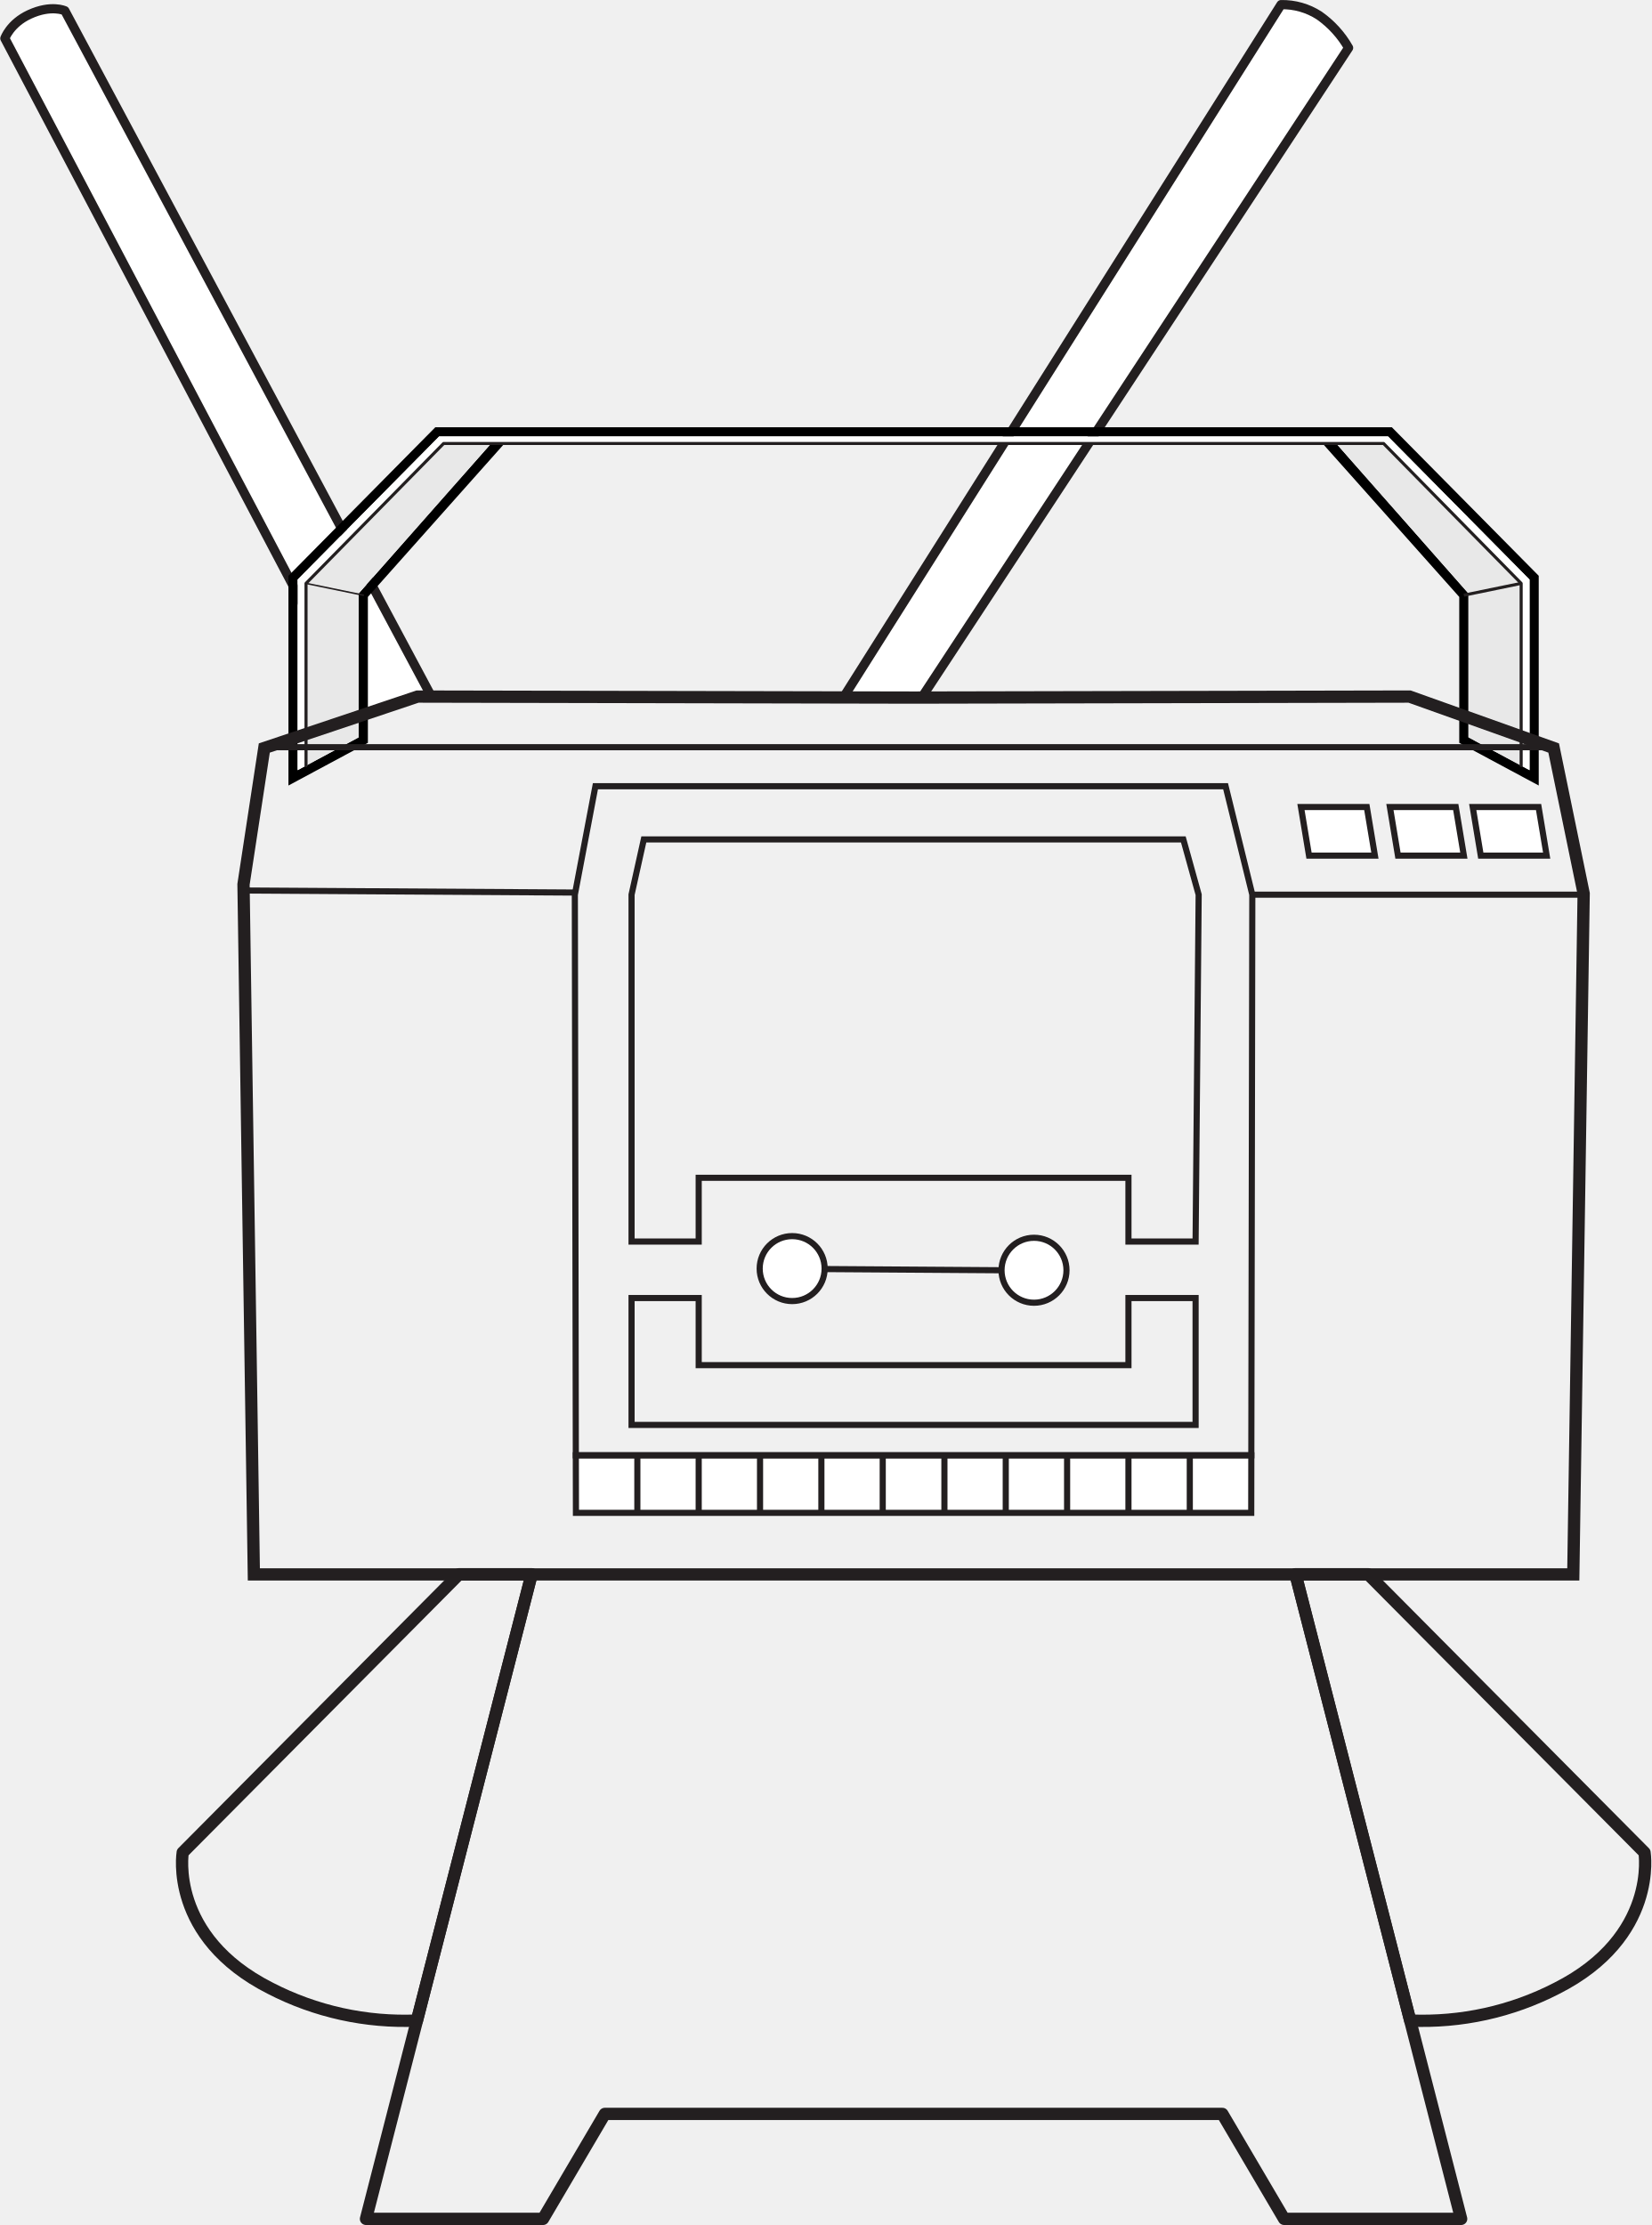
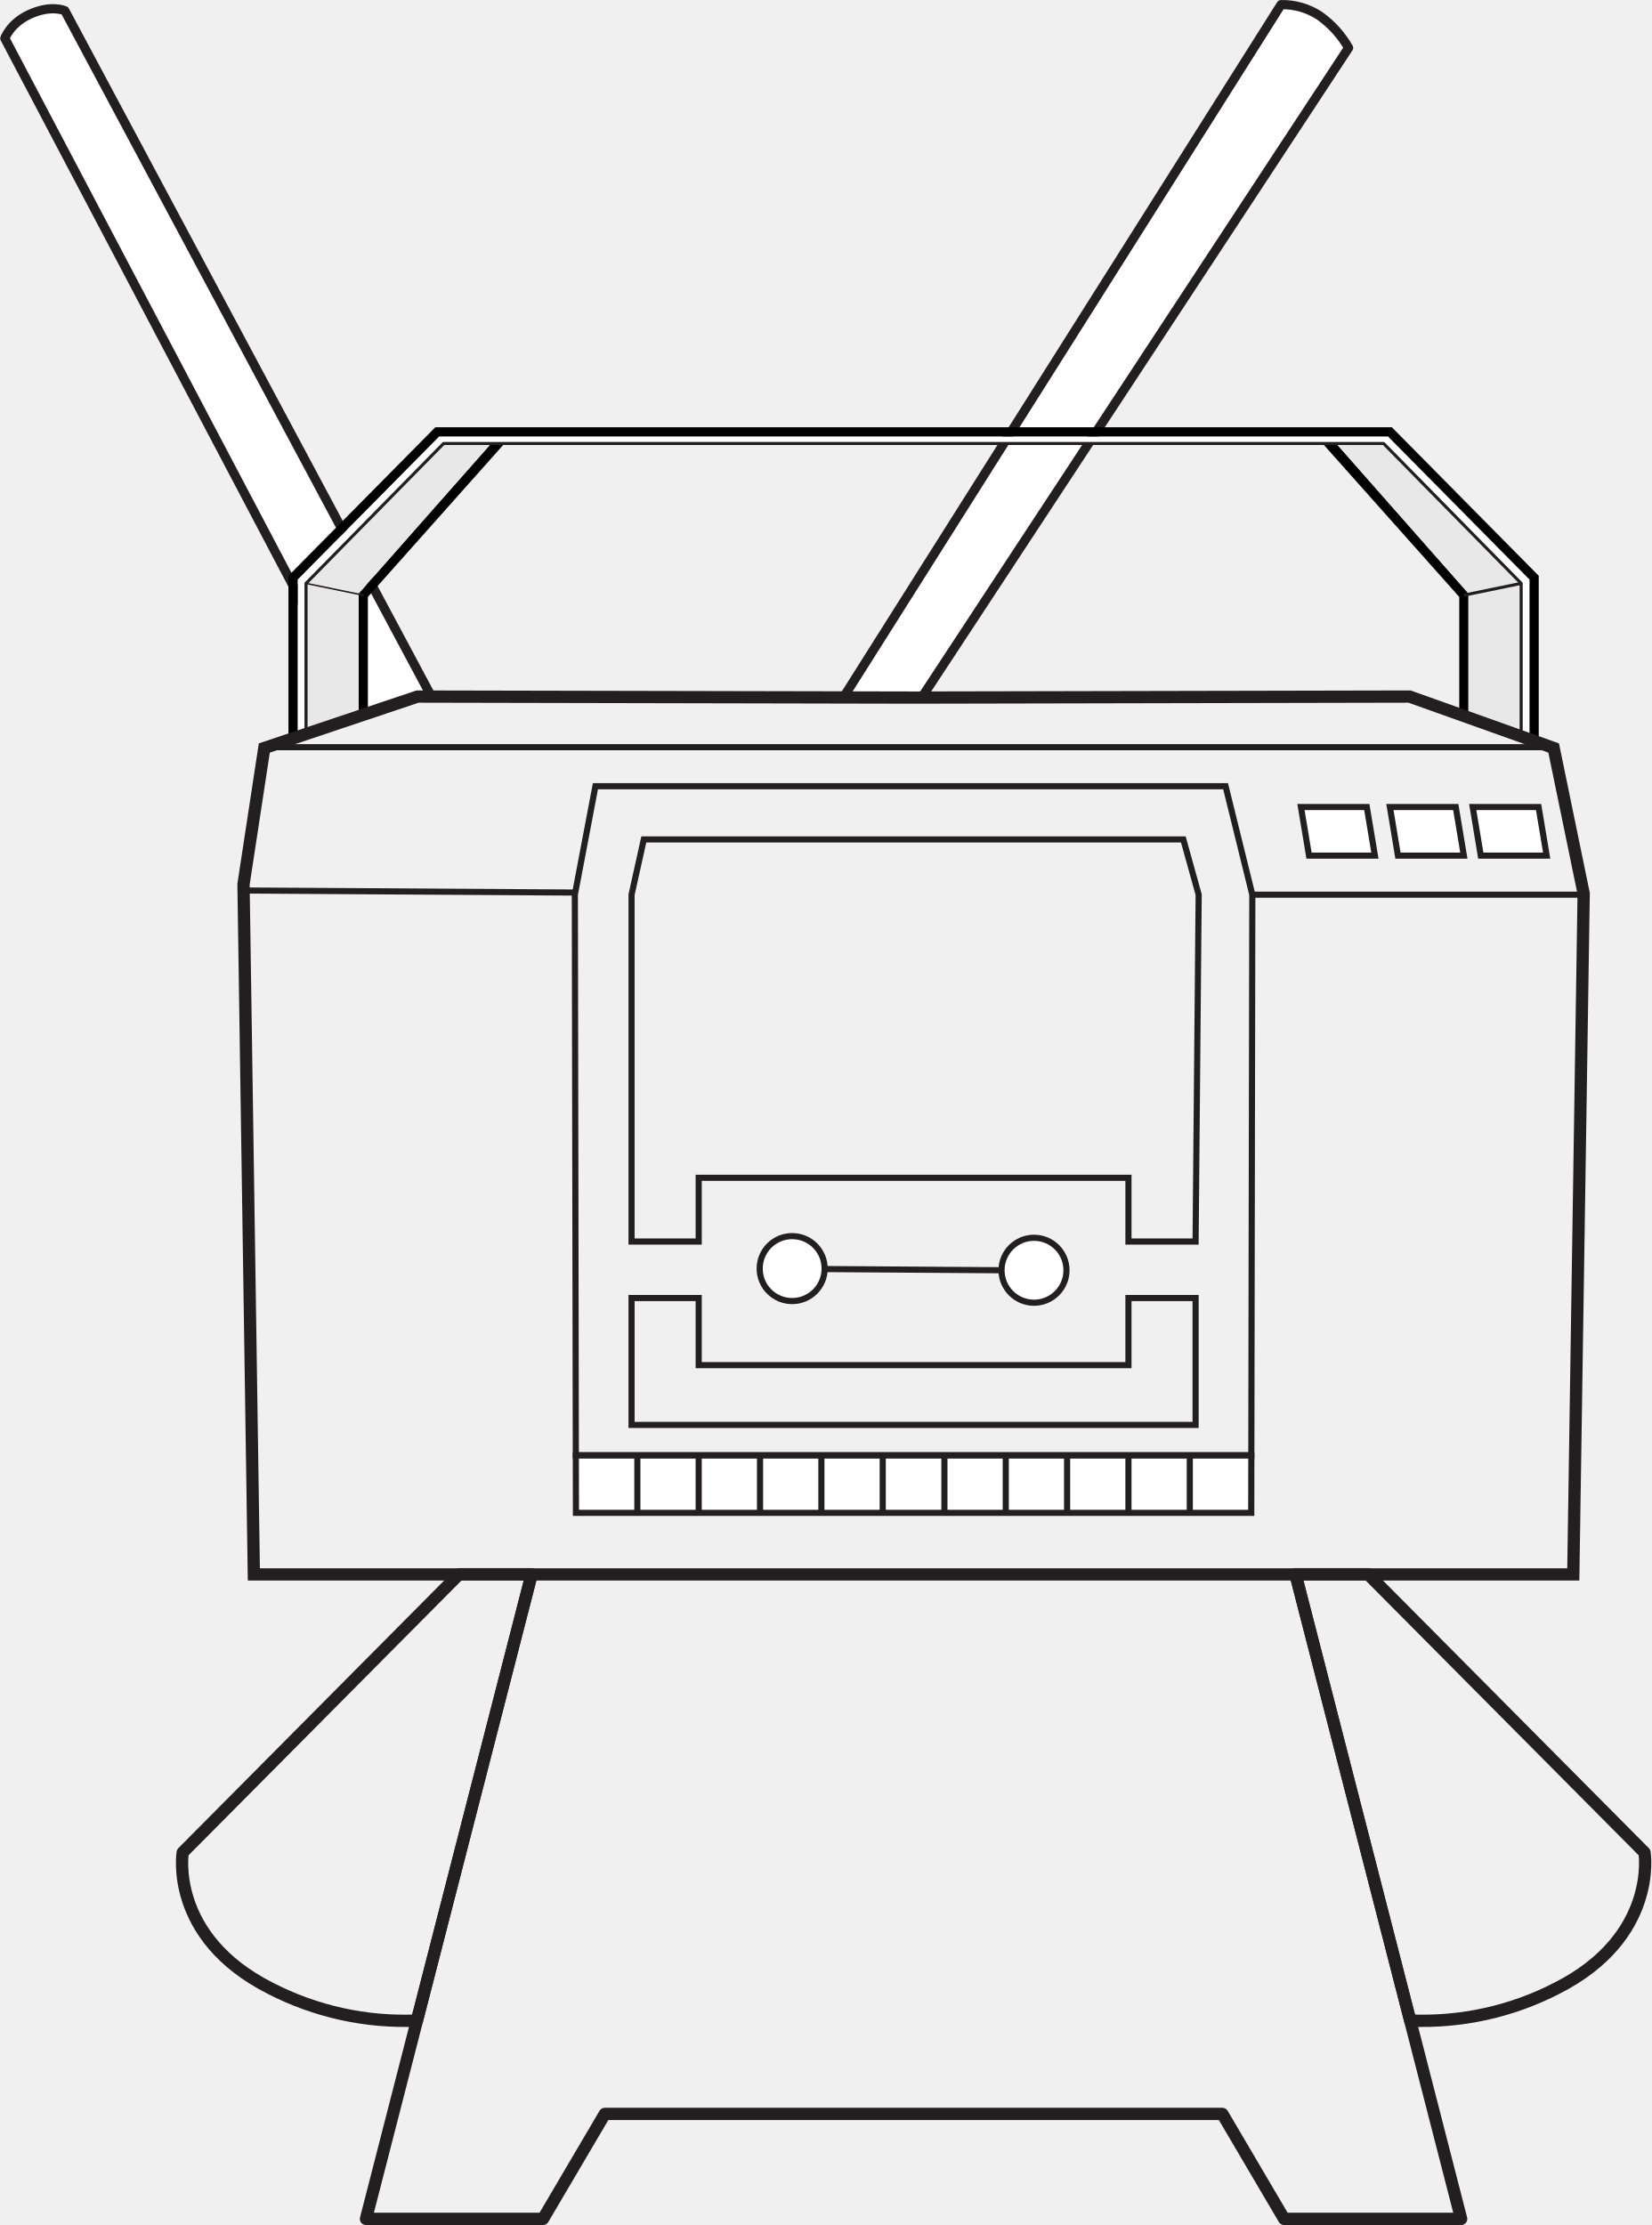
<svg xmlns="http://www.w3.org/2000/svg" viewBox="0 0 538.32 725.47">
  <defs>
    <style>.cls-1,.cls-10,.cls-5,.cls-7,.cls-9{fill:none;}.cls-1,.cls-10,.cls-2,.cls-5,.cls-6,.cls-7,.cls-8,.cls-9{stroke:#231f20;}.cls-1,.cls-2,.cls-5,.cls-7{stroke-linecap:round;}.cls-1,.cls-2,.cls-5,.cls-6,.cls-7{stroke-linejoin:round;}.cls-1,.cls-10{stroke-width:4px;}.cls-2,.cls-3,.cls-6,.cls-8{fill:#fff;}.cls-2{stroke-width:3px;}.cls-4{fill:#e8e8e8;}.cls-7{stroke-width:0.5px;}.cls-10,.cls-8,.cls-9{stroke-miterlimit:10;}.cls-8,.cls-9{stroke-width:2px;}</style>
  </defs>
  <g id="Boomi">
    <g id="Body">
      <polyline class="cls-1" points="422.37 513.34 476.37 723.47 418.65 723.47 398.52 689.25 197.18 689.25 177.04 723.47 119.32 723.47 173.32 513.34" />
      <path class="cls-1" d="M550,664.72,459.88,574H436.22l37.39,145.52A95.27,95.27,0,0,0,521.38,709C554.55,692.23,550,664.72,550,664.72Z" transform="translate(-13.85 -60.71)" />
      <path class="cls-1" d="M163.51,574h23.67l-37.4,145.52A95.24,95.24,0,0,1,102,709c-33.18-16.78-28.58-44.29-28.58-44.29L163.51,574" transform="translate(-13.85 -60.71)" />
    </g>
    <g id="Head_Group" data-name="Head Group">
      <g id="Antennae">
        <path class="cls-2" d="M288.82,288.11,431.5,62.22a22.12,22.12,0,0,1,12.41,3.53,32.51,32.51,0,0,1,9.61,10.56L314.36,288.11" transform="translate(-13.85 -60.71)" />
        <path class="cls-2" d="M154.51,287.83,35,64.21s-4.46-2.08-11.57,1.21c-6.32,2.93-8,7.81-8,7.81L131.69,294" transform="translate(-13.85 -60.71)" />
      </g>
      <g id="Handle">
-         <polygon points="501.66 187.74 501.66 256.12 475.75 242.21 475.75 194.63 431.19 144.6 435.73 144.71 478.75 193.5 478.75 240.41 495.93 249.64 498.66 251.11 498.66 188.97 452.52 142.3 297.85 142.3 143.18 142.3 97.04 188.97 97.04 251.11 99.77 249.64 116.94 240.41 116.94 193.5 160.09 144.63 164.48 144.6 119.94 194.63 119.94 242.21 94.04 256.12 94.04 187.74 141.93 139.3 297.85 139.3 453.77 139.3 501.66 187.74" />
-         <polygon class="cls-3" points="498.66 188.97 498.66 251.11 495.93 249.64 495.93 190.21 451.08 144.6 431.19 144.6 297.85 144.6 164.48 144.6 144.62 144.6 99.77 190.21 99.77 249.64 97.04 251.11 97.04 188.97 143.18 142.3 297.85 142.3 452.52 142.3 498.66 188.97" />
-         <polygon class="cls-4" points="495.93 190.21 495.93 249.64 478.75 240.41 478.75 193.5 435.73 144.71 431.19 144.6 451.08 144.6 495.93 190.21" />
-         <polygon class="cls-4" points="164.48 144.6 160.09 144.63 116.94 193.5 116.94 240.41 99.77 249.64 99.77 190.21 144.62 144.6 164.48 144.6" />
-         <polyline class="cls-5" points="99.77 249.64 99.77 190.21 144.62 144.6 164.48 144.6 297.85 144.6 431.19 144.6 451.08 144.6 495.93 190.21 495.93 249.64" />
+         <polygon points="97.04 240.99 99.98 239.91 105.41 237.91 97.04 241.18 97.04 240.99" />
+         <polygon class="cls-3" points="99.77 239.33 99.98 239.91 97.04 240.99 97.04 188.97 143.18 142.3 297.85 142.3 452.52 142.3 498.66 188.97 498.66 241.11 495.93 239.92 495.93 190.21 451.08 144.6 431.19 144.6 297.85 144.6 164.48 144.6 144.62 144.6 99.77 190.21 99.77 239.33" />
+         <polygon points="116.94 233.41 116.94 193.5 160.09 144.63 164.48 144.6 119.94 194.63 119.94 232.56 105.41 237.91 116.94 233.41" />
+         <polygon class="cls-4" points="116.94 193.5 116.94 233.41 105.41 237.91 99.98 239.91 99.77 239.33 99.77 190.21 144.62 144.6 164.48 144.6 160.09 144.63 116.94 193.5" />
+         <polygon points="501.66 187.74 501.66 242.15 498.63 241.22 498.66 241.11 498.66 188.97 452.52 142.3 297.85 142.3 143.18 142.3 97.04 188.97 97.04 240.99 94.04 242.1 94.04 187.74 141.93 139.3 297.85 139.3 453.77 139.3 501.66 187.74" />
+         <polygon points="495.93 239.92 498.66 241.11 498.63 241.22 475.75 234.21 475.75 194.63 431.19 144.6 435.73 144.71 478.75 193.5 478.75 232.41 495.93 239.92" />
+         <polygon class="cls-4" points="495.93 190.21 495.93 239.92 478.75 232.41 478.75 193.5 435.73 144.71 431.19 144.6 451.08 144.6 495.93 190.21" />
+         <polyline class="cls-5" points="99.77 239.33 99.77 190.21 144.62 144.6 164.48 144.6 297.85 144.6 431.19 144.6 451.08 144.6 495.93 190.21 495.93 239.92 495.93 240.11" />
        <line class="cls-6" x1="477.25" y1="194.06" x2="495.93" y2="190.21" />
      </g>
      <g id="Head">
        <line class="cls-7" x1="118.44" y1="194.06" x2="99.77" y2="190.21" />
        <path class="cls-7" d="M530.11,352.42" transform="translate(-13.85 -60.71)" />
        <path class="cls-7" d="M436.22,574" transform="translate(-13.85 -60.71)" />
        <circle class="cls-8" cx="337.11" cy="414.17" r="10.59" />
        <circle class="cls-8" cx="258.26" cy="413.63" r="10.59" />
        <line class="cls-9" x1="268.85" y1="413.78" x2="326.51" y2="414.17" />
        <polygon class="cls-8" points="424.14 263.13 445.61 263.13 448.25 278.98 426.77 278.98 424.14 263.13" />
        <polygon class="cls-8" points="453.14 263.13 474.61 263.13 477.25 278.98 455.77 278.98 453.14 263.13" />
        <polygon class="cls-8" points="480.14 263.13 501.61 263.13 504.25 278.98 482.77 278.98 480.14 263.13" />
        <polyline class="cls-9" points="89.17 243.63 297.85 243.63 506.53 243.63" />
        <line class="cls-9" x1="408.28" y1="291.71" x2="516.26" y2="291.71" />
        <line class="cls-9" x1="187.13" y1="291.02" x2="79.16" y2="290.35" />
      </g>
      <g id="Teeth">
        <polygon class="cls-8" points="187.73 474.5 187.77 493.27 407.93 493.27 407.96 474.5 187.73 474.5" />
      </g>
      <g id="TeethLines">
        <line class="cls-9" x1="307.9" y1="474.5" x2="307.9" y2="493.27" />
        <line class="cls-9" x1="327.9" y1="474.5" x2="327.9" y2="493.27" />
        <line class="cls-9" x1="347.9" y1="474.5" x2="347.9" y2="493.27" />
        <line class="cls-9" x1="367.9" y1="474.5" x2="367.9" y2="493.27" />
        <line class="cls-9" x1="387.9" y1="474.5" x2="387.9" y2="493.27" />
        <line class="cls-9" x1="287.79" y1="474.5" x2="287.79" y2="493.27" />
        <line class="cls-9" x1="267.79" y1="474.5" x2="267.79" y2="493.27" />
        <line class="cls-9" x1="247.79" y1="474.5" x2="247.79" y2="493.27" />
        <line class="cls-9" x1="227.79" y1="474.5" x2="227.79" y2="493.27" />
        <line class="cls-9" x1="207.79" y1="474.5" x2="207.79" y2="493.27" />
      </g>
      <g id="InnerFaceplate">
        <polygon class="cls-9" points="209.9 273.7 205.9 291.71 205.9 404.81 227.79 404.81 227.79 384.03 367.9 384.03 367.9 404.81 389.79 404.81 390.79 291.71 385.79 273.7 209.9 273.7" />
        <polygon class="cls-9" points="205.9 464.6 205.9 423.23 227.79 423.23 227.79 445.11 367.9 445.11 367.9 423.23 389.79 423.23 389.79 464.6 205.9 464.6" />
      </g>
      <g id="FacePlate">
        <polygon class="cls-9" points="407.96 474.5 408.28 291.71 399.57 256.35 194.12 256.35 187.41 291.71 187.73 474.5 407.96 474.5" />
      </g>
      <g id="OuterHead">
        <polygon class="cls-10" points="82.76 513.34 79.39 288.34 86.17 243.89 136.14 227.12 297.85 227.45 459.55 227.12 506.53 243.89 516.31 291.34 512.93 513.34 82.76 513.34" />
      </g>
    </g>
  </g>
</svg>
